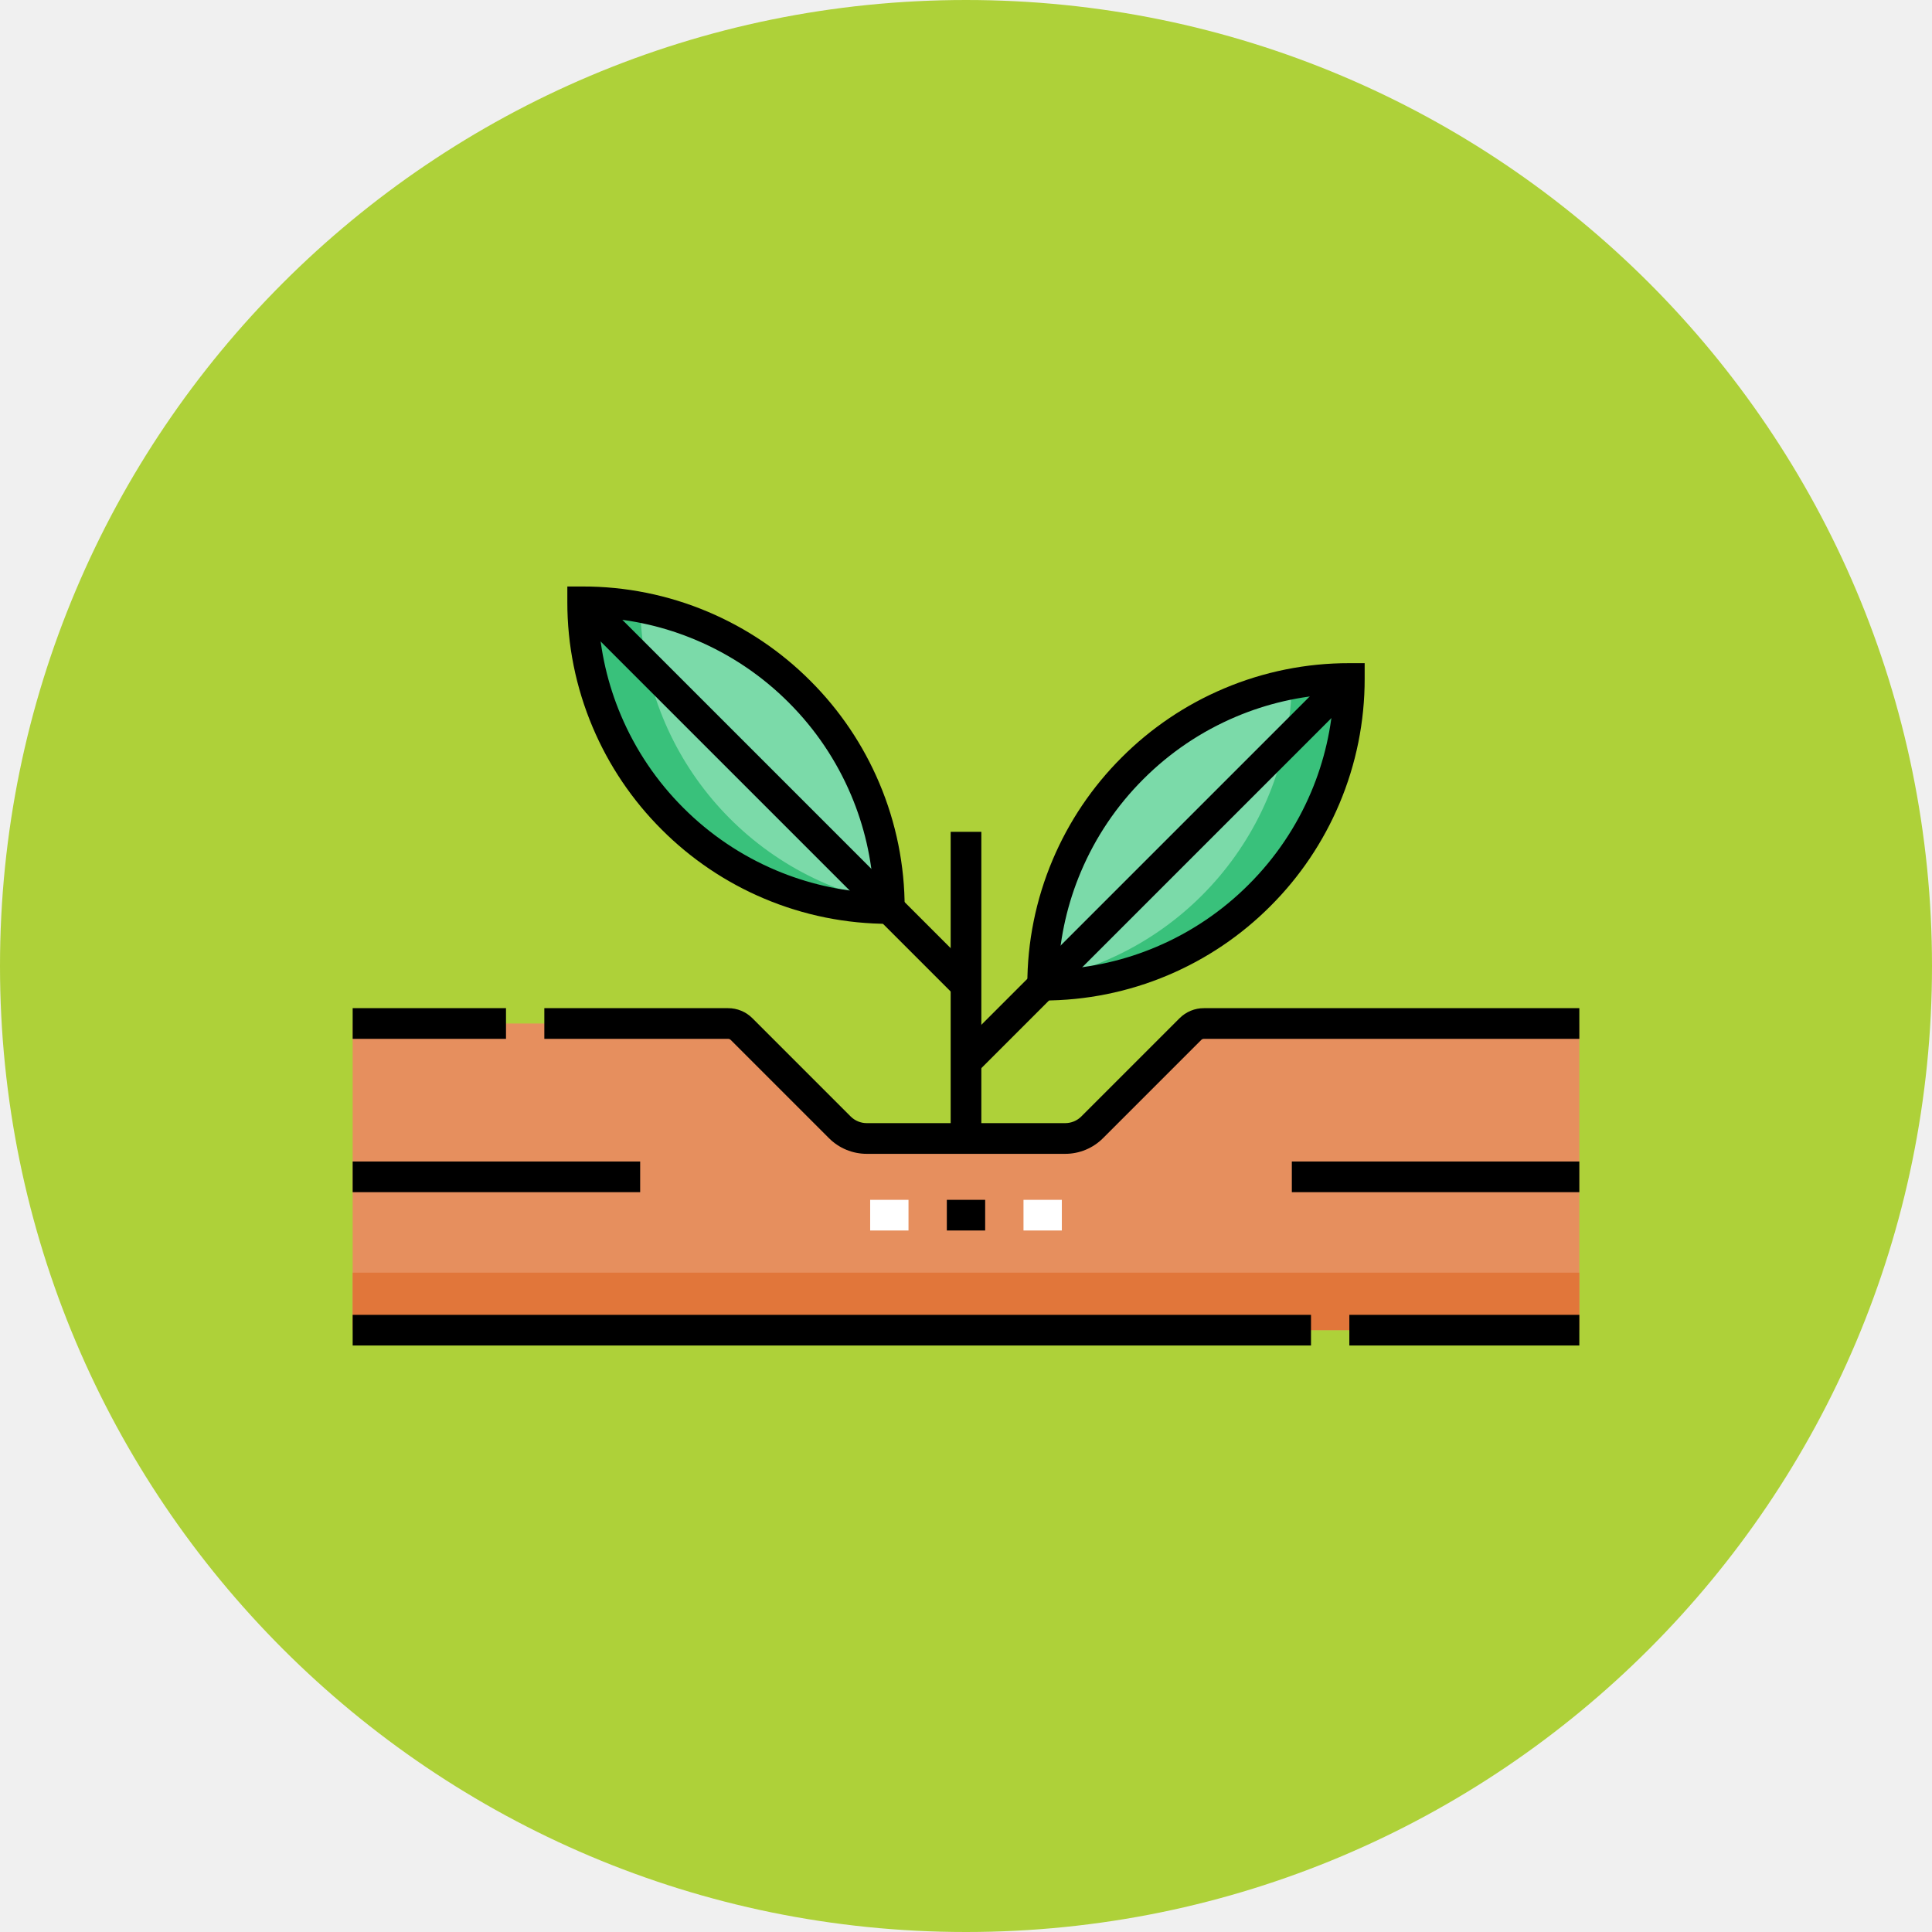
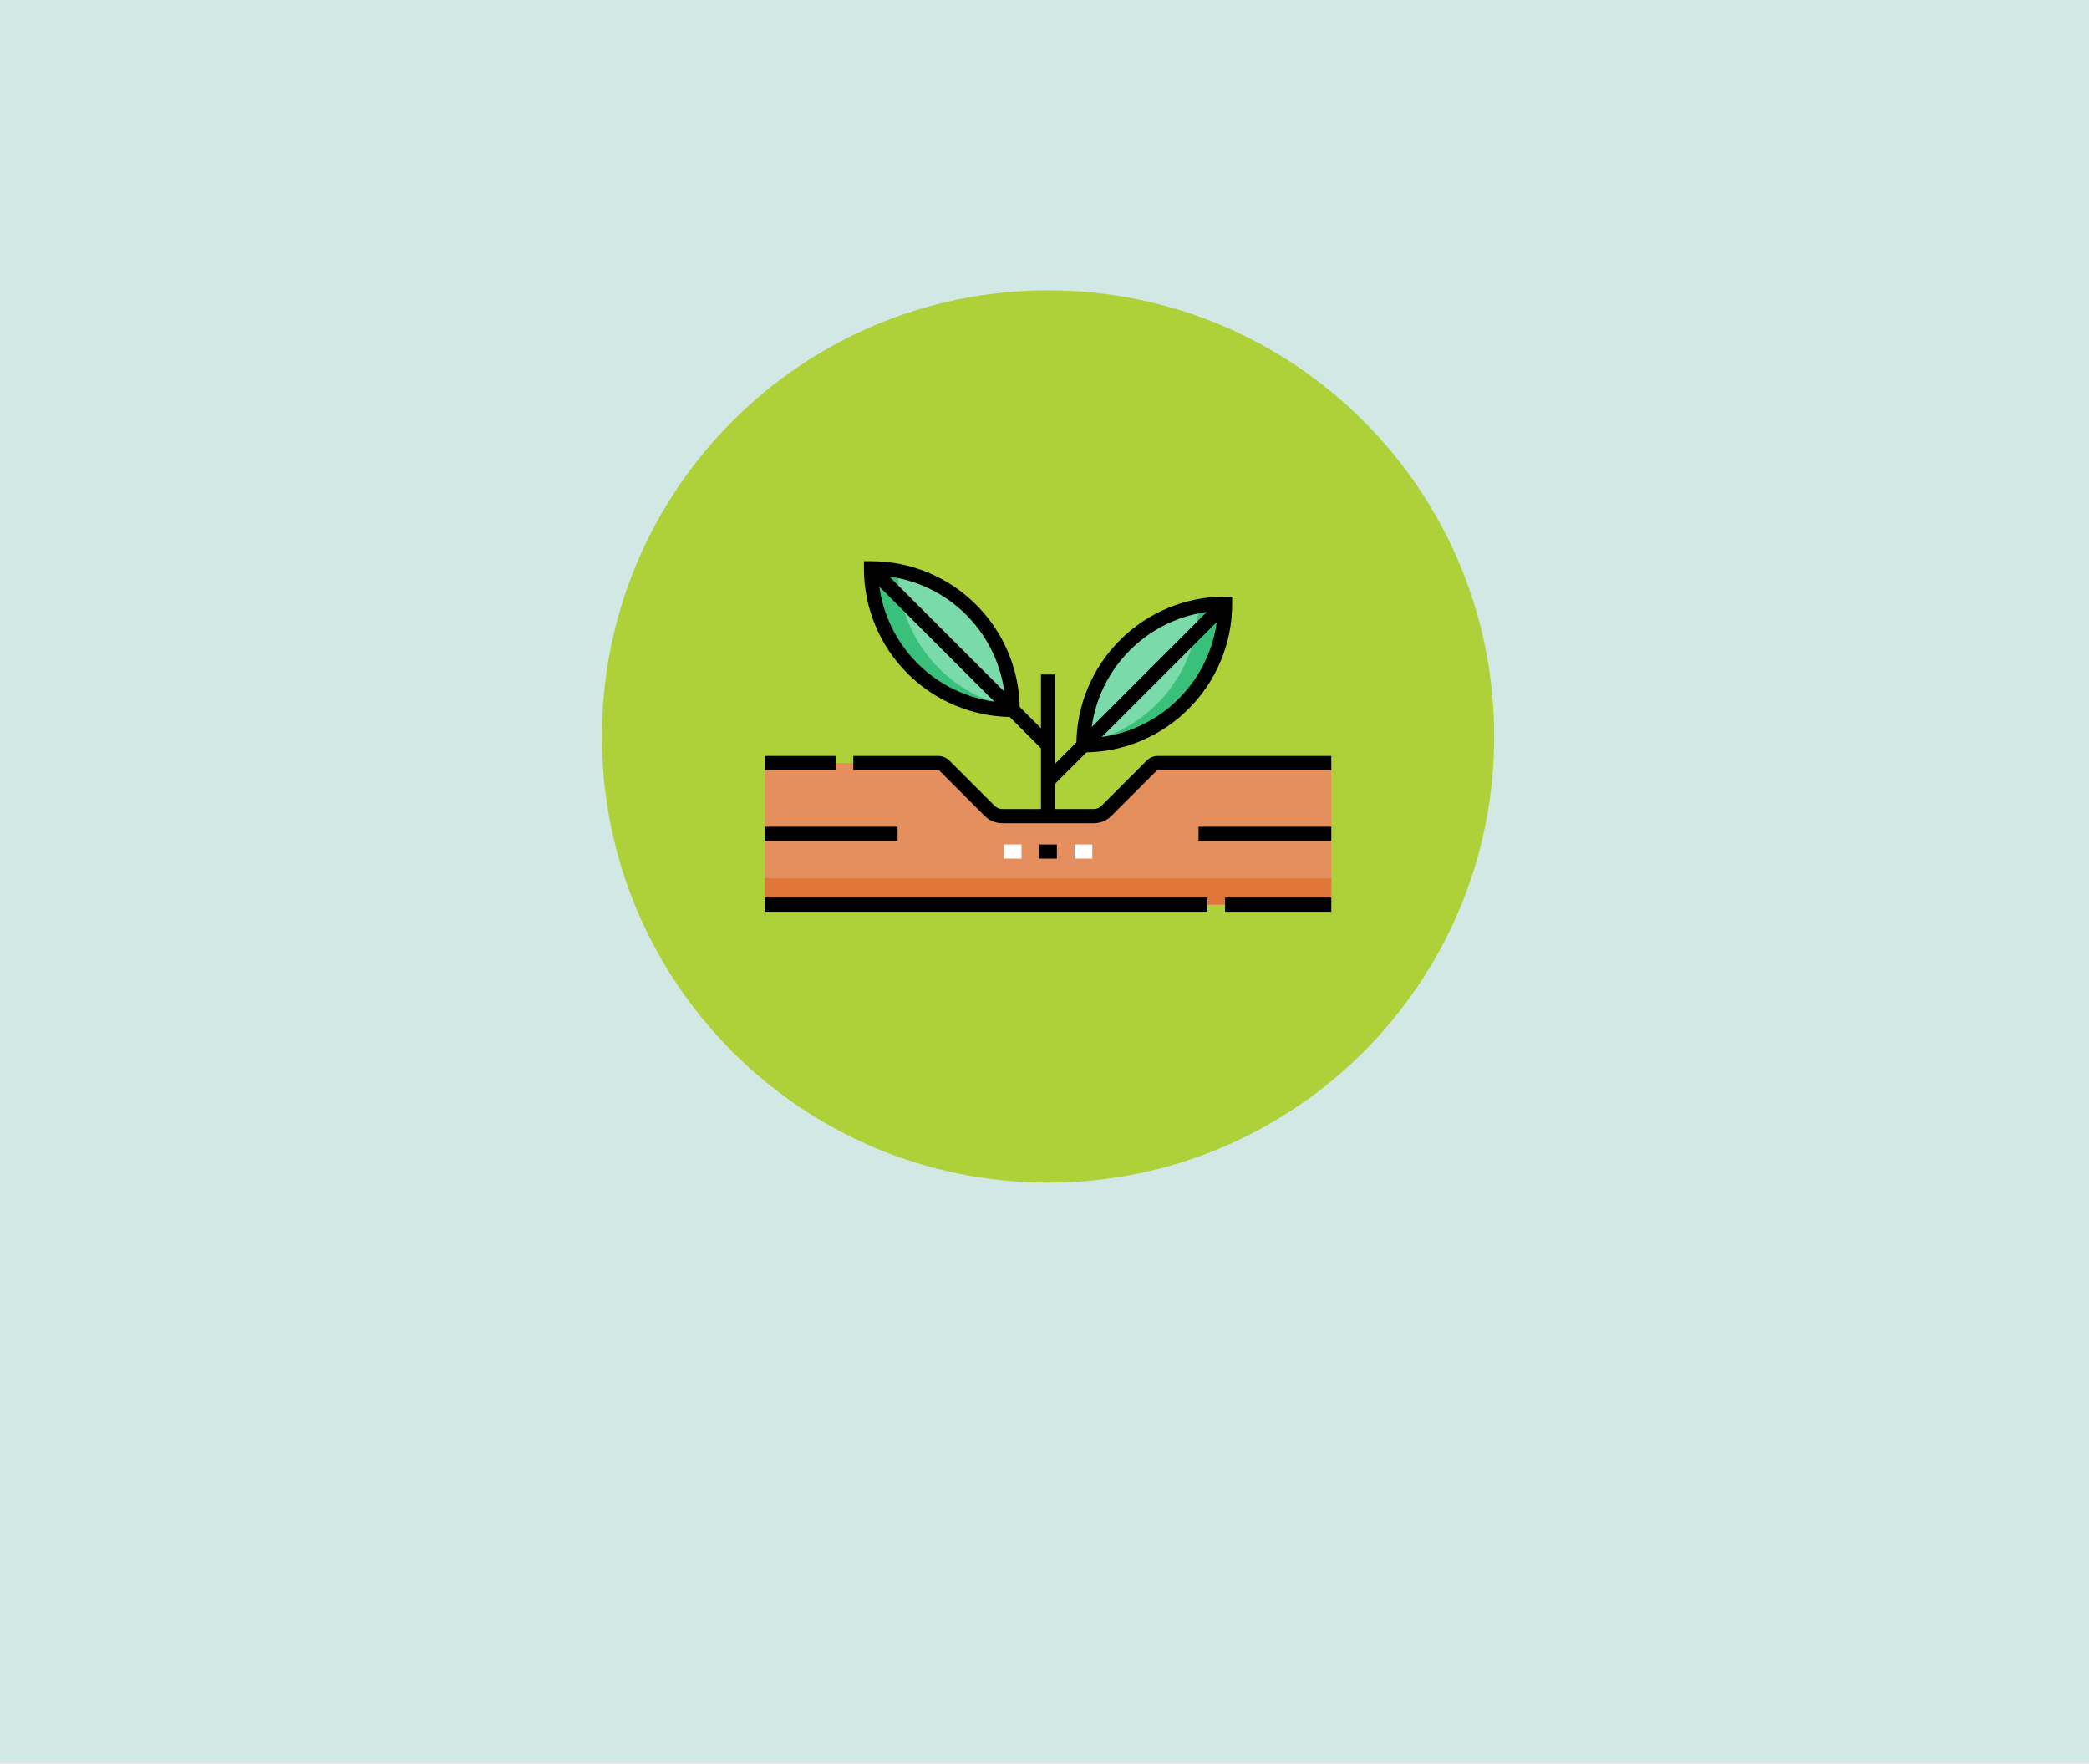
- <svg xmlns="http://www.w3.org/2000/svg" width="126" height="126" viewBox="0 0 126 126">
+ <svg xmlns="http://www.w3.org/2000/svg" width="295" height="249" viewBox="0 0 295 249">
  <defs>
    <clipPath id="a">
      <path d="M0-682.665H80v80H0Z" transform="translate(0 682.665)" />
    </clipPath>
  </defs>
-   <g transform="translate(2651 7294)">
+   <g transform="translate(2736 7335)">
+     <g transform="translate(-2735.912 -7335)">
+       <rect width="295" height="249" transform="translate(-0.088)" fill="#d2e8e4" />
+     </g>
    <circle cx="63" cy="63" r="63" transform="translate(-2651 -7294)" fill="#aed139" />
    <g transform="translate(-2628 -6588.335)">
      <g transform="translate(0 -682.665)">
        <g clip-path="url(#a)">
          <g transform="translate(15 16.25)">
            <path d="M-150.666-150.666h0a20,20,0,0,1-20-20h0A20,20,0,0,1-150.666-150.666Z" transform="translate(170.666 170.666)" fill="#7bdaa9" />
          </g>
          <g transform="translate(45 21.25)">
            <path d="M0-150.666H0a20,20,0,0,0,20-20h0A20,20,0,0,0,0-150.666Z" transform="translate(0 170.666)" fill="#7bdaa9" />
          </g>
          <g transform="translate(45 21.25)">
            <path d="M-122.382-2.663a20.005,20.005,0,0,1-16.241,19.293c0,.118,0,.235,0,.353a20,20,0,0,0,20-20,20.11,20.11,0,0,0-3.755.353" transform="translate(138.628 3.016)" fill="#39c17b" />
          </g>
          <g transform="translate(15 16.25)">
            <path d="M-28.284-2.663A20.005,20.005,0,0,0-12.043,16.631c0,.118,0,.235,0,.353a20,20,0,0,1-20-20,20.11,20.11,0,0,1,3.755.353" transform="translate(32.039 3.016)" fill="#39c17b" />
          </g>
          <g transform="translate(0 43.75)">
            <path d="M0-150.666v-20H24.482a1.25,1.25,0,0,1,.884.366l6.4,6.4a2.5,2.5,0,0,0,1.768.732H46.464a2.5,2.5,0,0,0,1.768-.732l6.4-6.4a1.25,1.25,0,0,1,.884-.366H80v20" transform="translate(0 170.666)" fill="#e68f5e" />
          </g>
          <g transform="translate(33.75 56.25)">
            <path d="M2.5,1H0V-1H2.5Z" fill="#fff" />
          </g>
          <g transform="translate(38.75 56.25)">
            <path d="M2.5,1H0V-1H2.5Z" />
          </g>
          <g transform="translate(43.75 56.25)">
            <path d="M2.5,1H0V-1H2.5Z" fill="#fff" />
          </g>
          <path d="M80-166.916H0v-3.75H80Z" transform="translate(0 230.666)" fill="#e1763a" />
          <g transform="translate(12.5 43.75)">
            <path d="M33.964,8.5H21.035a3.477,3.477,0,0,1-2.475-1.025l-6.4-6.4A.252.252,0,0,0,11.982,1H0V-1H11.982a2.235,2.235,0,0,1,1.591.659l6.4,6.4a1.49,1.49,0,0,0,1.061.439H33.964a1.49,1.49,0,0,0,1.061-.439l6.4-6.4A2.235,2.235,0,0,1,43.018-1H67.5V1H43.018a.252.252,0,0,0-.177.073l-6.4,6.4A3.477,3.477,0,0,1,33.964,8.5Z" transform="translate(0 0)" />
          </g>
          <g transform="translate(0 43.75)">
            <path d="M10,1H0V-1H10Z" />
          </g>
          <g transform="translate(65 63.75)">
            <path d="M15,1H0V-1H15Z" />
          </g>
          <g transform="translate(0 63.75)">
            <path d="M62.5,1H0V-1H62.5Z" />
          </g>
          <g transform="translate(0 53.75)">
            <path d="M18.75,1H0V-1H18.75Z" />
          </g>
          <g transform="translate(61.25 53.75)">
            <path d="M18.75,1H0V-1H18.75Z" />
          </g>
          <g transform="translate(40 31.25)">
            <path d="M1-150.666H-1v-20H1Z" transform="translate(0 170.666)" />
          </g>
          <g transform="translate(15 16.25)">
            <path d="M24.293,25.707l-25-25L.707-.707l25,25Z" />
          </g>
          <g transform="translate(15 16.25)">
            <path d="M-149.666-149.666h-1a20.869,20.869,0,0,1-8.174-1.651,20.929,20.929,0,0,1-6.675-4.5,20.929,20.929,0,0,1-4.5-6.675,20.87,20.87,0,0,1-1.651-8.174v-1h1a20.87,20.87,0,0,1,8.174,1.651,20.929,20.929,0,0,1,6.675,4.5,20.929,20.929,0,0,1,4.5,6.675,20.869,20.869,0,0,1,1.651,8.174Zm-19.973-19.973a18.832,18.832,0,0,0,1.466,6.368,18.938,18.938,0,0,0,4.072,6.04,18.938,18.938,0,0,0,6.04,4.072,18.832,18.832,0,0,0,6.368,1.466,18.832,18.832,0,0,0-1.466-6.368,18.938,18.938,0,0,0-4.072-6.04,18.938,18.938,0,0,0-6.04-4.072A18.832,18.832,0,0,0-169.639-169.639Z" transform="translate(170.666 170.666)" />
          </g>
          <g transform="translate(40 21.25)">
            <path d="M-212.626,25.707l-1.414-1.414,25-25,1.414,1.414Z" transform="translate(213.333)" />
          </g>
          <g transform="translate(45 21.25)">
            <path d="M0-149.666H-1v-1a20.87,20.87,0,0,1,1.651-8.174,20.929,20.929,0,0,1,4.5-6.675,20.929,20.929,0,0,1,6.675-4.5A20.87,20.87,0,0,1,20-171.666h1v1a20.87,20.87,0,0,1-1.651,8.174,20.928,20.928,0,0,1-4.5,6.675,20.928,20.928,0,0,1-6.675,4.5A20.869,20.869,0,0,1,0-149.666Zm18.973-19.973a18.832,18.832,0,0,0-6.368,1.466,18.938,18.938,0,0,0-6.04,4.072,18.938,18.938,0,0,0-4.072,6.04,18.832,18.832,0,0,0-1.466,6.368A18.832,18.832,0,0,0,7.4-153.159a18.938,18.938,0,0,0,6.04-4.072,18.938,18.938,0,0,0,4.072-6.04A18.832,18.832,0,0,0,18.973-169.639Z" transform="translate(0 170.666)" />
          </g>
        </g>
      </g>
    </g>
  </g>
</svg>
